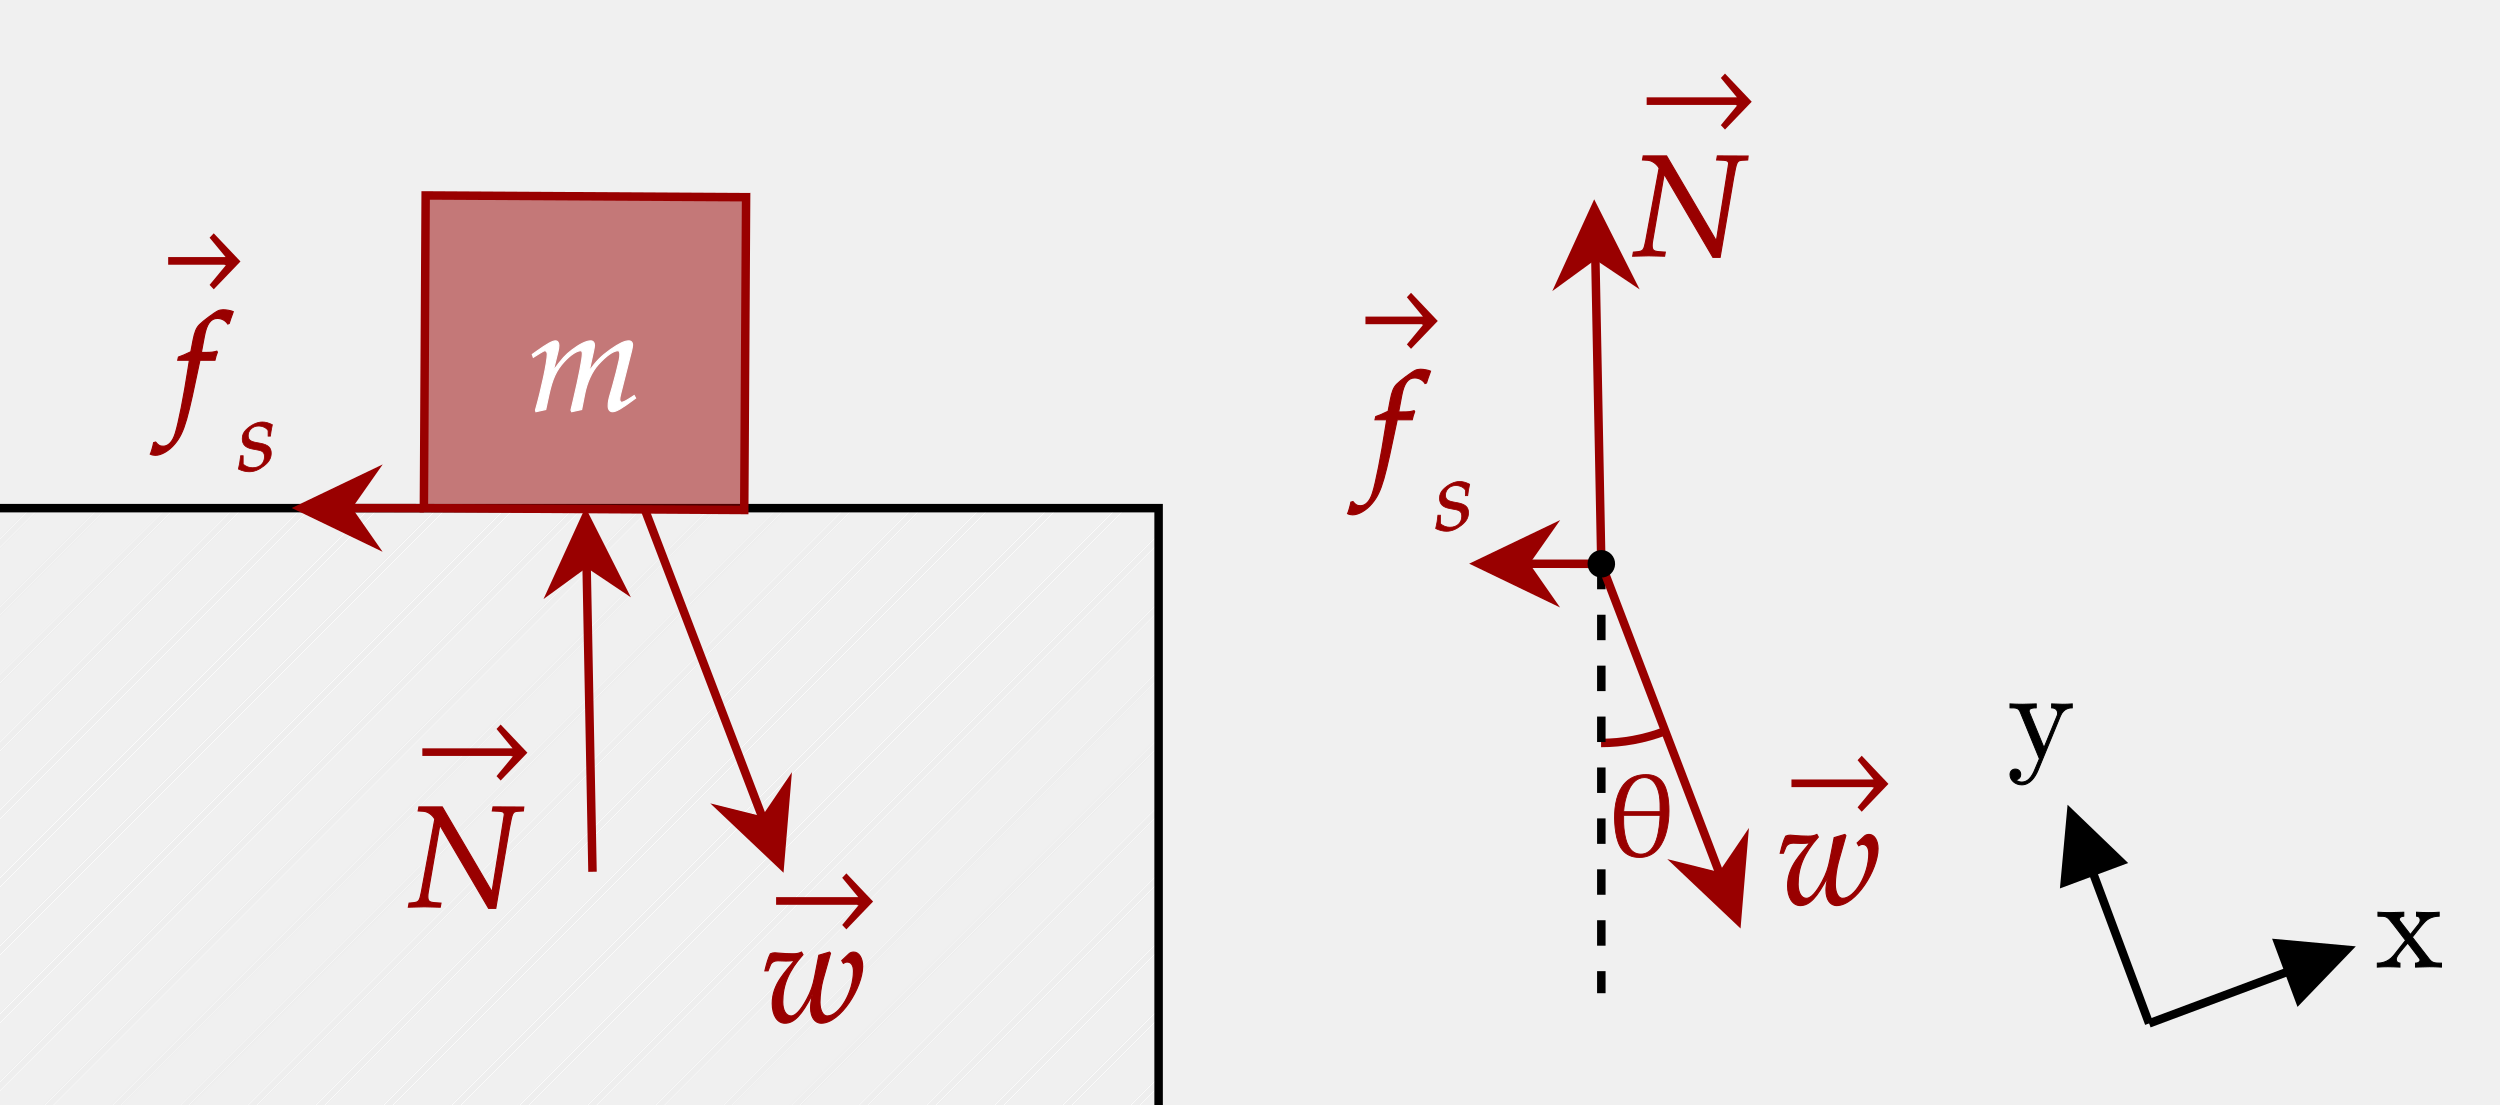
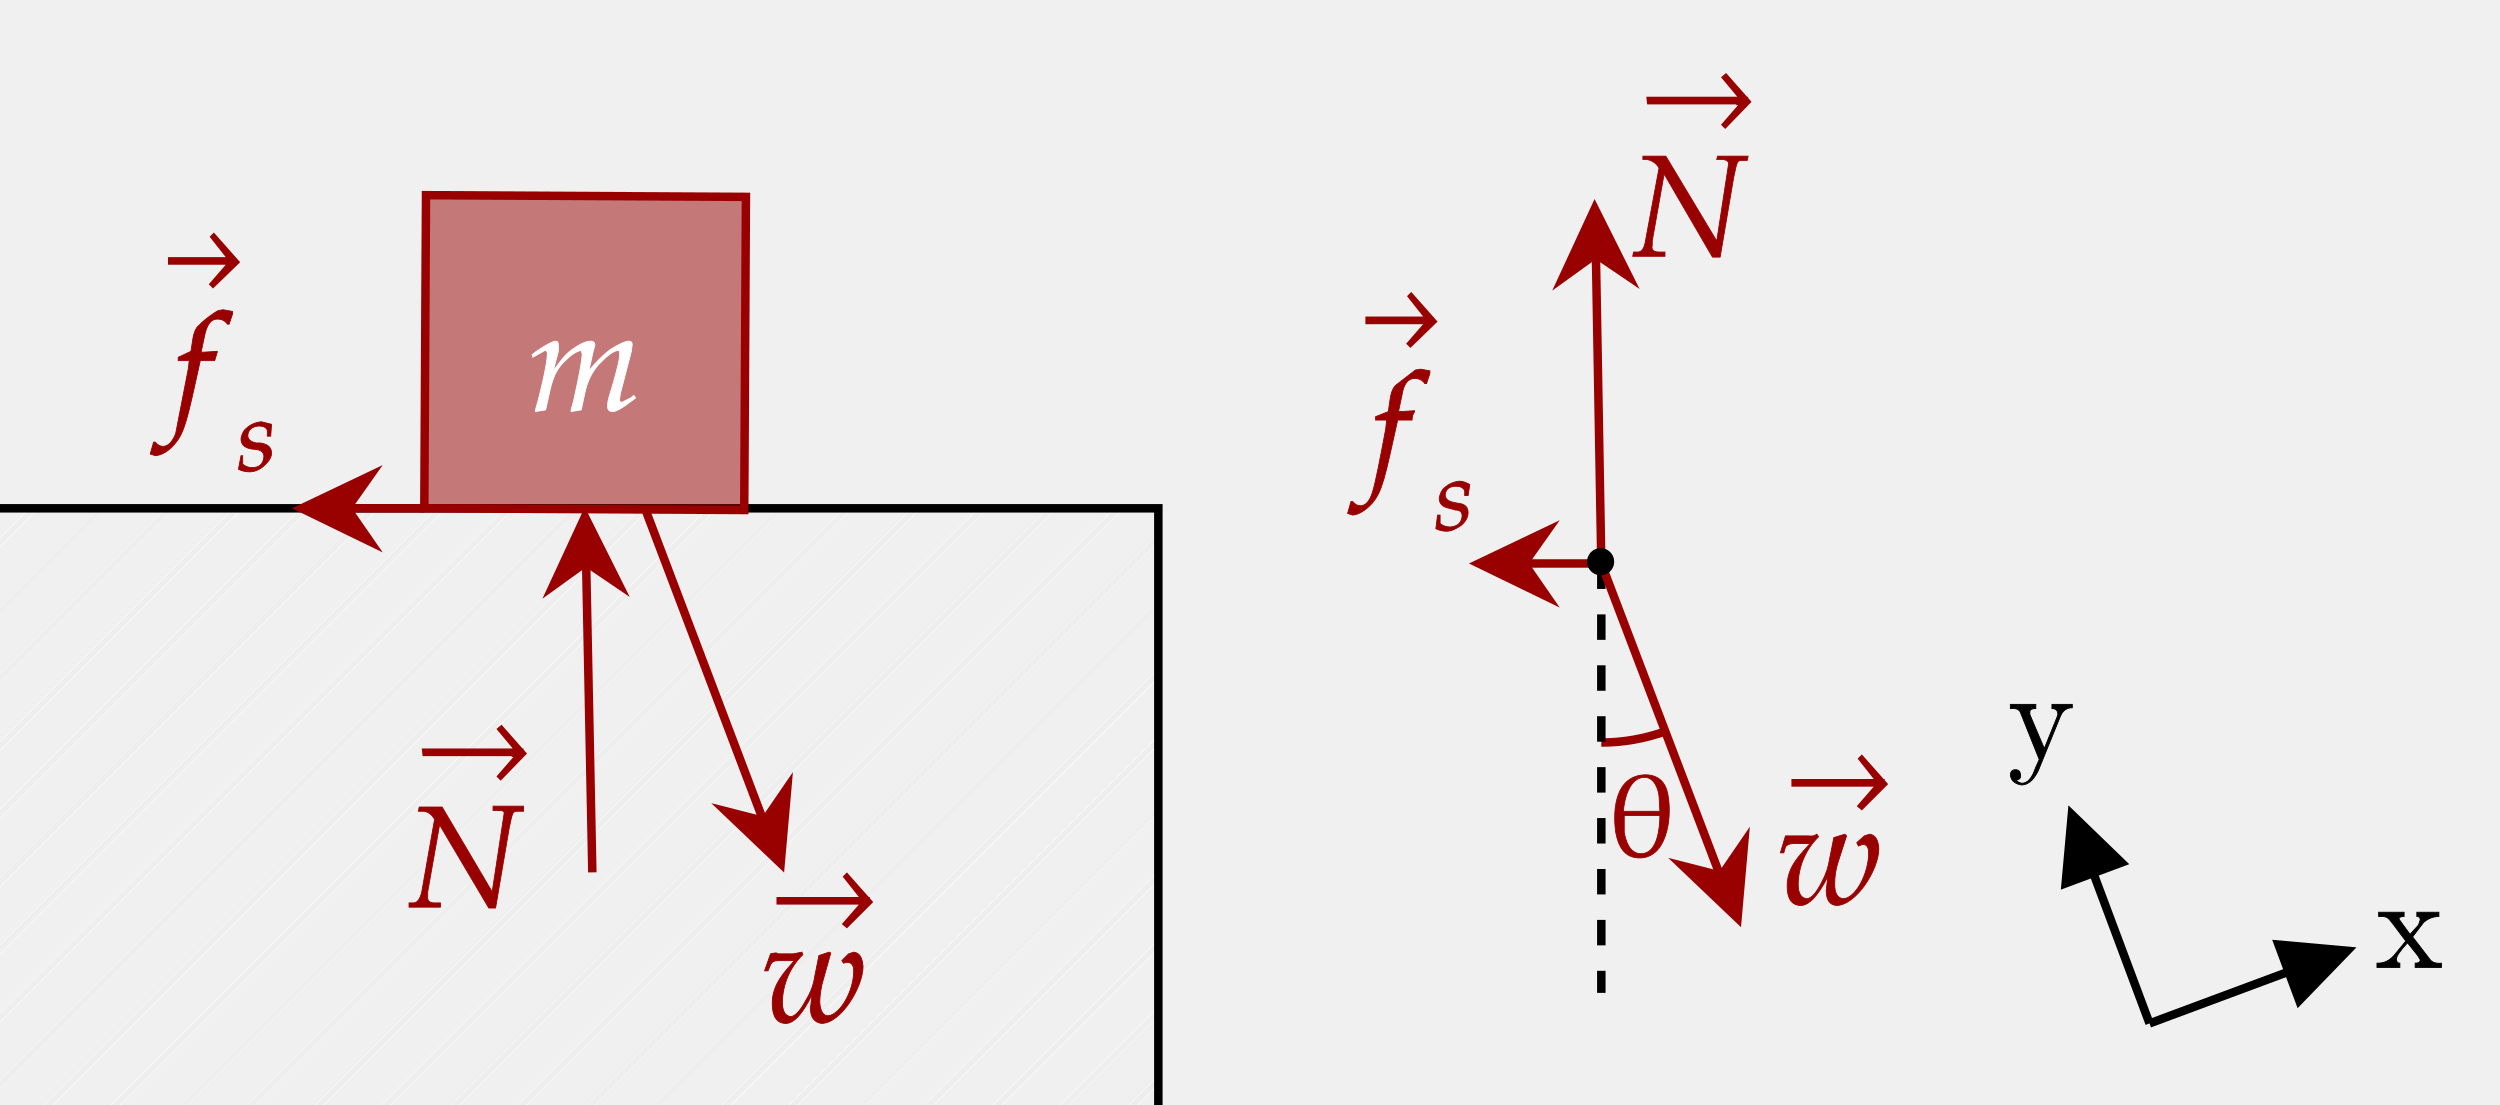
- <svg xmlns="http://www.w3.org/2000/svg" x="0" y="0" width="294.6" height="130.125" style="         width:294.6px;         height:130.125px;         background: #FFF;         fill: none; ">
+ <svg xmlns="http://www.w3.org/2000/svg" width="294.6" height="130.1" style="width:294.6px;height:130.125px;background:#fff;fill:none">
  <svg />
-   <svg class="role-diagram-draw-area" style="overflow: visible;">
-     <g class="shapes-region" style="stroke: black; fill: none;">
+   <svg class="role-diagram-draw-area" style="overflow:visible">
+     <g class="shapes-region" style="stroke:#000;fill:none">
      <g class="composite-shape">
        <defs>
-           <pattern id="_pgfml6gwos90dg-full-view" x="0" y="0" width="11.314" height="11.314" patternTransform="rotate(45,0,0)" patternUnits="userSpaceOnUse">
-             <path d="M0,0 L0,11.314" style="stroke: rgb(238, 238, 238); stroke-opacity: 1; stroke-width: 1; fill: none;" />
-             <path d="M5.657,0 L5.657,11.314" style="stroke: rgb(238, 238, 238); stroke-opacity: 1; stroke-width: 1; fill: none;" />
-             <path d="M11.314,0 L11.314,11.314" style="stroke: rgb(238, 238, 238); stroke-opacity: 1; stroke-width: 1; fill: none;" />
+           <pattern id="_pgfml6gwos90dg-full-view" width="11.3" height="11.3" x="0" y="0" patternTransform="rotate(45 0 0)" patternUnits="userSpaceOnUse">
+             <path d="M0 0v11.3M5.7 0v11.3M11.3 0v11.3" style="stroke:#eee;stroke-opacity:1;stroke-width:1;fill:none" />
          </pattern>
        </defs>
-         <path class="real" d=" M-17.47,59.88 L136.53,59.88 L136.53,150.57 L-17.47,150.57 Z" style="stroke-width: 1; stroke: rgb(0, 0, 0); fill: url(&quot;#_pgfml6gwos90dg-full-view&quot;); fill-opacity: 1;" />
+         <path d="M-17.5 59.9h154v90.7h-154Z" class="real" style="stroke-width:1;stroke:#000;fill:url(#_pgfml6gwos90dg-full-view);fill-opacity:1" />
      </g>
      <g class="composite-shape">
-         <path class="real" d=" M50.16,23.03 L87.92,23.24 L87.7,60.1 L49.95,59.88 Z" style="stroke-width: 1; stroke: rgb(153, 0, 0); stroke-opacity: 1; fill: rgb(153, 0, 0); fill-opacity: 0.5;" />
+         <path d="m50.2 23 37.7.2-.2 36.9-37.7-.2Z" class="real" style="stroke-width:1;stroke:#900;stroke-opacity:1;fill:#900;fill-opacity:.5" />
      </g>
      <g class="composite-shape">
-         <path class="real" d=" M196.23,86.15 C193.75,87.1 191.19,87.55 188.67,87.55 L188.7,66.44 Z" style="stroke-width: 1; stroke: none; stroke-opacity: 1; fill: none; fill-opacity: 1;" />
-         <path class="real" d=" M196.23,86.15 C193.75,87.1 191.19,87.55 188.67,87.55" style="stroke-width: 1; stroke: rgb(153, 0, 0); stroke-opacity: 1; fill: none; fill-opacity: 1;" />
+         <path stroke="none" d="M196.2 86.2q-3.7 1.3-7.5 1.3v-21Z" class="real" style="stroke-width:1;stroke:none;stroke-opacity:1;fill:none;fill-opacity:1" />
+         <path d="M196.2 86.2q-3.7 1.3-7.5 1.3" class="real" style="stroke-width:1;stroke:#900;stroke-opacity:1;fill:none;fill-opacity:1" />
      </g>
      <g class="arrow-line">
-         <path class="connection real" stroke-dasharray="3" d="  M188.7,66.44 L188.7,117.04" style="stroke: rgb(0, 0, 0); stroke-width: 1; fill: none; fill-opacity: 1;" />
+         <path stroke-dasharray="3" d="M188.7 66.4V117" class="connection real" style="stroke:#000;stroke-width:1;fill:none;fill-opacity:1" />
      </g>
      <g class="arrow-line">
-         <path class="connection real" stroke-dasharray="" d="  M75.92,59.87 L91.26,100.04" style="stroke: rgb(153, 0, 0); stroke-opacity: 1; stroke-width: 1; fill: none; fill-opacity: 1;" />
-         <g stroke="none" fill="rgb(153,0,0)" fill-opacity="1" transform="matrix(-0.356738,-0.9342045,0.9342045,-0.356738,92.33316,102.8464)" style="stroke: none; fill: rgb(153, 0, 0); stroke-width: 1;">
-           <path d=" M10.72,-5.15 L0,0 L10.72,5.15 L7.12,0 Z" />
-         </g>
+         <path d="M76 59.9 91.2 100" class="connection real" style="stroke:#900;stroke-opacity:1;stroke-width:1;fill:none;fill-opacity:1" />
+         <path fill="#900" stroke="none" d="M10.7-5.1 0 0l10.7 5.2L7.1 0Z" style="stroke:none;fill:#900;stroke-width:1" transform="rotate(249.1 81.6 19.6)" />
      </g>
      <g class="arrow-line">
-         <path class="connection real" stroke-dasharray="" d="  M69.05,62.77 L69.82,102.73" style="stroke: rgb(153, 0, 0); stroke-opacity: 1; stroke-width: 1; fill: none; fill-opacity: 1;" />
-         <g stroke="none" fill="rgb(153,0,0)" fill-opacity="1" transform="matrix(0.01954644,0.999809,-0.999809,0.01954644,68.98721,59.77439)" style="stroke: none; fill: rgb(153, 0, 0); stroke-width: 1;">
-           <path d=" M10.72,-5.15 L0,0 L10.72,5.15 L7.12,0 Z" />
-         </g>
+         <path d="m69 62.8.8 40" class="connection real" style="stroke:#900;stroke-opacity:1;stroke-width:1;fill:none;fill-opacity:1" />
+         <path fill="#900" stroke="none" d="M10.7-5.1 0 0l10.7 5.2L7.1 0Z" style="stroke:none;fill:#900;stroke-width:1" transform="rotate(88.9 4 65)" />
      </g>
      <g class="arrow-line">
-         <path class="connection real" stroke-dasharray="" d="  M37.37,59.87 L49.95,59.88" style="stroke: rgb(153, 0, 0); stroke-opacity: 1; stroke-width: 1; fill: none; fill-opacity: 1;" />
-         <g stroke="none" fill="rgb(153,0,0)" fill-opacity="1" transform="matrix(0.9999993,0.00122173,-0.00122173,0.9999993,34.37332,59.86222)" style="stroke: none; fill: rgb(153, 0, 0); stroke-width: 1;">
-           <path d=" M10.72,-5.15 L0,0 L10.72,5.15 L7.12,0 Z" />
-         </g>
+         <path d="M37.4 59.9H50" class="connection real" style="stroke:#900;stroke-opacity:1;stroke-width:1;fill:none;fill-opacity:1" />
+         <path fill="#900" stroke="none" d="M10.7-5.1 0 0l10.7 5.2L7.1 0Z" style="stroke:none;fill:#900;stroke-width:1" transform="translate(34.4 59.9)" />
      </g>
      <g class="arrow-line">
-         <path class="connection real" stroke-dasharray="" d="  M188.7,66.44 L204.04,106.61" style="stroke: rgb(153, 0, 0); stroke-opacity: 1; stroke-width: 1; fill: none; fill-opacity: 1;" />
-         <g stroke="none" fill="rgb(153,0,0)" fill-opacity="1" transform="matrix(-0.356738,-0.9342045,0.9342045,-0.356738,205.1073,109.4151)" style="stroke: none; fill: rgb(153, 0, 0); stroke-width: 1;">
-           <path d=" M10.72,-5.15 L0,0 L10.72,5.15 L7.12,0 Z" />
-         </g>
+         <path d="m188.7 66.4 15.3 40.2" class="connection real" style="stroke:#900;stroke-opacity:1;stroke-width:1;fill:none;fill-opacity:1" />
+         <path fill="#900" stroke="none" d="M10.7-5.1 0 0l10.7 5.2L7.1 0Z" style="stroke:none;fill:#900;stroke-width:1" transform="rotate(249.1 140.2 -16)" />
      </g>
      <g class="arrow-line">
-         <path class="connection real" stroke-dasharray="" d="  M187.92,26.49 L188.7,66.44" style="stroke: rgb(153, 0, 0); stroke-opacity: 1; stroke-width: 1; fill: none; fill-opacity: 1;" />
-         <g stroke="none" fill="rgb(153,0,0)" fill-opacity="1" transform="matrix(0.01954644,0.999809,-0.999809,0.01954644,187.86,23.487)" style="stroke: none; fill: rgb(153, 0, 0); stroke-width: 1;">
-           <path d=" M10.72,-5.15 L0,0 L10.72,5.15 L7.12,0 Z" />
-         </g>
+         <path d="m188 26.5.7 40" class="connection real" style="stroke:#900;stroke-opacity:1;stroke-width:1;fill:none;fill-opacity:1" />
+         <path fill="#900" stroke="none" d="M10.7-5.1 0 0l10.7 5.2L7.1 0Z" style="stroke:none;fill:#900;stroke-width:1" transform="rotate(88.9 82 107.5)" />
      </g>
      <g class="arrow-line">
-         <path class="connection real" stroke-dasharray="" d="  M176.12,66.43 L188.7,66.44" style="stroke: rgb(153, 0, 0); stroke-opacity: 1; stroke-width: 1; fill: none; fill-opacity: 1;" />
-         <g stroke="none" fill="rgb(153,0,0)" fill-opacity="1" transform="matrix(0.9999993,0.00122173,-0.00122173,0.9999993,173.1248,66.42292)" style="stroke: none; fill: rgb(153, 0, 0); stroke-width: 1;">
-           <path d=" M10.72,-5.15 L0,0 L10.72,5.15 L7.12,0 Z" />
-         </g>
+         <path d="M176.1 66.4h12.6" class="connection real" style="stroke:#900;stroke-opacity:1;stroke-width:1;fill:none;fill-opacity:1" />
+         <path fill="#900" stroke="none" d="M10.7-5.1 0 0l10.7 5.2L7.1 0Z" style="stroke:none;fill:#900;stroke-width:1" transform="translate(173.1 66.4)" />
      </g>
      <g class="composite-shape">
-         <path class="real" d=" M187.65,66.84 C187.43,66.26 187.72,65.61 188.3,65.39 C188.88,65.17 189.53,65.46 189.75,66.04 C189.97,66.62 189.68,67.27 189.1,67.49 C188.52,67.71 187.87,67.42 187.65,66.84 Z" style="stroke-width: 1; stroke: rgb(0, 0, 0); fill: rgb(0, 0, 0); fill-opacity: 1;" />
+         <path d="M187.7 66.8a1.1 1.1 0 1 1 2-.8 1.1 1.1 0 0 1-2 .8Z" class="real" style="stroke-width:1;stroke:#000;fill:#000;fill-opacity:1" />
      </g>
      <g class="arrow-line">
-         <path class="connection real" stroke-dasharray="" d="  M253.25,120.6 L274.8,112.56" style="stroke: rgb(0, 0, 0); stroke-width: 1; fill: none; fill-opacity: 1;" />
-         <g stroke="none" fill="#000" transform="matrix(-0.9370384,0.3492263,-0.3492263,-0.9370384,277.609,111.5167)" style="stroke: none; fill: rgb(0, 0, 0); stroke-width: 1;">
-           <path d=" M8.93,-4.29 L0,0 L8.93,4.29 Z" />
-         </g>
+         <path d="m253.3 120.6 21.5-8" class="connection real" style="stroke:#000;stroke-width:1;fill:none;fill-opacity:1" />
+         <path fill="#000" stroke="none" d="M9-4.3 0 0l9 4.3Z" style="stroke:none;fill:#000;stroke-width:1" transform="rotate(159.6 128.8 80.8)" />
      </g>
      <g class="arrow-line">
-         <path class="connection real" stroke-dasharray="" d="  M253.25,120.6 L244.69,97.64" style="stroke: rgb(0, 0, 0); stroke-width: 1; fill: none; fill-opacity: 1;" />
-         <g stroke="none" fill="#000" transform="matrix(0.3492263,0.9370384,-0.9370384,0.3492263,243.6423,94.82805)" style="stroke: none; fill: rgb(0, 0, 0); stroke-width: 1;">
-           <path d=" M8.93,-4.29 L0,0 L8.93,4.29 Z" />
-         </g>
-       </g>
-       <g />
-     </g>
-     <g />
-     <g />
-     <g />
-   </svg>
-   <svg width="293" height="128.525" style="width:293px;height:128.525px;font-family:Asana-Math, Asana;background:#FFF;">
-     <g transform="matrix(1,-2.4492935982947064e-16,2.4492935982947064e-16,1,-1.4210854715202004e-14,1.4210854715202004e-14)">
-       <g>
-         <g>
-           <g transform="matrix(1,0,0,1,62.31875,48.3625)">
-             <path transform="matrix(0.017,0,0,-0.017,0,0)" d="M730 103L704 86C675 67 653 56 643 56C636 56 630 65 630 76C630 86 632 95 637 116L712 413C716 430 719 446 719 454C719 471 709 482 693 482C664 482 626 464 565 421C502 376 467 341 418 272L448 409C452 429 455 444 455 451C455 470 445 482 429 482C399 482 353 460 298 418C254 384 234 363 169 275L202 408C206 424 208 439 208 451C208 470 199 482 185 482C164 482 126 461 52 408L24 388L31 368C68 391 103 414 110 414C121 414 128 404 128 389C128 338 87 145 46 2L49 -9L117 6L139 108C163 219 190 278 245 338C287 384 332 414 360 414C367 414 371 406 371 393C371 358 349 244 308 69L292 2L297 -9L366 6L387 113C403 194 437 269 481 318C536 379 586 414 618 414C626 414 631 405 631 389C631 365 628 351 606 264C566 105 550 84 550 31C550 6 561 -9 580 -9C606 -9 642 12 740 85Z" stroke="rgb(255,255,255)" stroke-opacity="1" stroke-width="8" fill="rgb(255,255,255)" fill-opacity="1" />
-           </g>
-         </g>
-       </g>
-     </g>
-     <g>
-       <g>
-         <g>
-           <g>
-             <g>
-               <g>
-                 <g transform="matrix(1,0,0,1,89.775,120.3875)">
-                   <path transform="matrix(0.017,0,0,-0.017,0,0)" d="M167 420C188 420 201 421 226 424C171 350 72 266 72 126C72 44 107 -11 160 -11C224 -11 276 44 350 187C341 143 338 118 338 95C338 32 367 -11 412 -11C546 -11 699 238 699 384C699 441 673 482 637 482C624 482 612 478 604 470L554 423L565 404C574 410 583 413 592 413C619 413 635 390 635 350C635 205 538 39 453 39C424 39 403 79 403 134C403 181 412 247 424 290L476 474L469 482L395 460L366 311C354 249 340 209 311 155C271 80 233 39 203 39C168 39 145 78 145 136C145 255 186 352 285 464L275 482C255 473 242 470 214 470C186 470 144 472 115 475L103 476C97 477 92 477 91 477C79 477 70 475 59 470C45 443 34 407 21 352L43 352L60 394C67 411 87 422 111 422C145 422 128 420 167 420Z" stroke="rgb(153,0,0)" stroke-opacity="1" stroke-width="8" fill="rgb(153,0,0)" fill-opacity="1" />
-                 </g>
-               </g>
-             </g>
-           </g>
-           <svg x="89.775" overflow="visible" y="101.388" height="10" width="13.113">
-             <path d=" M 13.11 4.85 l -3.15 -3.32 l -0.49 0.52 l 1.93 2.33 h -0.15 v 0.90 h 0.15 l -1.93 2.33 l 0.49 0.52 z  M 1.68 5.23 h 10.97 v -0.90 h -10.97 z" style="fill:rgb(153,0,0);fill-opacity:1;stroke-width:1px;stroke:none;stroke-opacity:1;" />
-           </svg>
-         </g>
-       </g>
-     </g>
-     <g>
-       <g>
-         <g>
-           <g transform="matrix(1,0,0,1,189.125,100.825)">
-             <path transform="matrix(0.0136,0,0,-0.0136,0,0)" d="M547 504C529 618 483 702 356 702C96 702 60 412 94 199C113 80 164 -16 300 -16C536 -16 576 316 547 504ZM478 381L162 381C169 485 213 676 342 676C428 676 461 585 472 517C479 472 478 426 478 381ZM478 349C473 237 454 13 311 13C209 13 181 125 169 203C161 252 162 301 162 349Z" stroke="rgb(153,0,0)" stroke-opacity="1" stroke-width="8" fill="rgb(153,0,0)" fill-opacity="1" />
-           </g>
-         </g>
-       </g>
-     </g>
-     <g>
-       <g>
-         <g>
-           <g>
-             <g>
-               <g>
-                 <g transform="matrix(1,0,0,1,48.0875,106.85)">
-                   <path transform="matrix(0.017,0,0,-0.017,0,0)" d="M582 103L237 692L75 692L70 664L105 662C150 660 184 615 185 606L92 102C80 40 74 32 38 28L7 25L2 -3L113 0C125 0 126 0 223 -3L228 25L186 28C146 31 137 39 137 72C137 80 138 91 140 102L220 566L558 -11L608 -11L702 542C723 655 725 659 762 662L799 664L802 691L589 692L584 664L631 662C657 661 667 654 667 638C667 631 584 116 582 103Z" stroke="rgb(153,0,0)" stroke-opacity="1" stroke-width="8" fill="rgb(153,0,0)" fill-opacity="1" />
-                 </g>
-               </g>
-             </g>
-           </g>
-           <svg x="48.088" overflow="visible" y="83.85" height="10" width="14.062">
-             <path d=" M 14.06 4.85 l -3.15 -3.32 l -0.49 0.52 l 1.93 2.33 h -0.15 v 0.90 h 0.15 l -1.93 2.33 l 0.49 0.52 z  M 1.68 5.23 h 11.92 v -0.90 h -11.92 z" style="fill:rgb(153,0,0);fill-opacity:1;stroke-width:1px;stroke:none;stroke-opacity:1;" />
-           </svg>
-         </g>
-       </g>
-     </g>
-     <g>
-       <g>
-         <g>
-           <g>
-             <g>
-               <g>
-                 <g transform="matrix(1,0,0,1,18.13749,48.9625)">
-                   <path transform="matrix(0.017,0,0,-0.017,0,0)" d="M345 437L329 437L350 549C366 635 394 673 440 673C470 673 497 658 512 634L522 638C527 654 537 685 545 705L550 720C534 727 503 733 480 733C469 733 453 730 445 726C421 715 339 654 316 630C294 608 282 578 271 521L256 442C215 422 195 414 170 405L165 383L246 383L237 327C207 132 170 -54 148 -123C130 -182 100 -213 64 -213C41 -213 30 -206 12 -184L-2 -188C-6 -211 -20 -259 -25 -268C-16 -273 -1 -276 10 -276C51 -276 105 -245 144 -198C215 -114 235 -18 319 383L423 383C427 402 434 425 440 439L436 446C407 439 408 437 345 437Z" stroke="rgb(153,0,0)" stroke-opacity="1" stroke-width="8" fill="rgb(153,0,0)" fill-opacity="1" />
-                 </g>
-               </g>
-             </g>
-           </g>
-           <svg x="18.137" overflow="visible" y="25.963" height="10" width="10.2">
-             <path d=" M 10.20 4.85 l -3.15 -3.32 l -0.49 0.52 l 1.93 2.33 h -0.15 v 0.90 h 0.15 l -1.93 2.33 l 0.49 0.52 z  M 1.68 5.23 h 8.06 v -0.90 h -8.06 z" style="fill:rgb(153,0,0);fill-opacity:1;stroke-width:1px;stroke:none;stroke-opacity:1;" />
-           </svg>
-         </g>
-         <g>
-           <g>
-             <g>
-               <g>
-                 <g transform="matrix(1,0,0,1,27.98749,55.46251)">
-                   <path transform="matrix(0.0119,0,0,-0.0119,0,0)" d="M31 148C26 97 20 62 9 16C47 -2 81 -11 116 -11C165 -11 211 7 262 47C313 87 334 124 334 174C334 228 302 257 228 271L185 279C125 290 106 307 106 348C106 401 151 442 208 442C249 442 287 424 303 397L303 342L326 342C330 377 334 404 345 455C306 474 278 482 245 482C193 482 132 452 84 404C58 377 47 352 47 316C47 260 78 228 144 215L207 203C251 195 267 177 267 138C267 73 221 29 150 29C115 29 84 40 56 64L56 148Z" stroke="rgb(153,0,0)" stroke-opacity="1" stroke-width="8" fill="rgb(153,0,0)" fill-opacity="1" />
-                 </g>
-               </g>
-             </g>
-           </g>
-         </g>
-       </g>
-     </g>
-     <g>
-       <g>
-         <g>
-           <g>
-             <g>
-               <g>
-                 <g transform="matrix(1,0,0,1,209.425,106.525)">
-                   <path transform="matrix(0.017,0,0,-0.017,0,0)" d="M167 420C188 420 201 421 226 424C171 350 72 266 72 126C72 44 107 -11 160 -11C224 -11 276 44 350 187C341 143 338 118 338 95C338 32 367 -11 412 -11C546 -11 699 238 699 384C699 441 673 482 637 482C624 482 612 478 604 470L554 423L565 404C574 410 583 413 592 413C619 413 635 390 635 350C635 205 538 39 453 39C424 39 403 79 403 134C403 181 412 247 424 290L476 474L469 482L395 460L366 311C354 249 340 209 311 155C271 80 233 39 203 39C168 39 145 78 145 136C145 255 186 352 285 464L275 482C255 473 242 470 214 470C186 470 144 472 115 475L103 476C97 477 92 477 91 477C79 477 70 475 59 470C45 443 34 407 21 352L43 352L60 394C67 411 87 422 111 422C145 422 128 420 167 420Z" stroke="rgb(153,0,0)" stroke-opacity="1" stroke-width="8" fill="rgb(153,0,0)" fill-opacity="1" />
-                 </g>
-               </g>
-             </g>
-           </g>
-           <svg x="209.425" overflow="visible" y="87.525" height="10" width="13.113">
-             <path d=" M 13.11 4.85 l -3.15 -3.32 l -0.49 0.52 l 1.93 2.33 h -0.15 v 0.90 h 0.15 l -1.93 2.33 l 0.49 0.52 z  M 1.68 5.23 h 10.97 v -0.90 h -10.97 z" style="fill:rgb(153,0,0);fill-opacity:1;stroke-width:1px;stroke:none;stroke-opacity:1;" />
-           </svg>
-         </g>
-       </g>
-     </g>
-     <g>
-       <g>
-         <g>
-           <g>
-             <g>
-               <g>
-                 <g transform="matrix(1,0,0,1,192.3625,30.1375)">
-                   <path transform="matrix(0.017,0,0,-0.017,0,0)" d="M582 103L237 692L75 692L70 664L105 662C150 660 184 615 185 606L92 102C80 40 74 32 38 28L7 25L2 -3L113 0C125 0 126 0 223 -3L228 25L186 28C146 31 137 39 137 72C137 80 138 91 140 102L220 566L558 -11L608 -11L702 542C723 655 725 659 762 662L799 664L802 691L589 692L584 664L631 662C657 661 667 654 667 638C667 631 584 116 582 103Z" stroke="rgb(153,0,0)" stroke-opacity="1" stroke-width="8" fill="rgb(153,0,0)" fill-opacity="1" />
-                 </g>
-               </g>
-             </g>
-           </g>
-           <svg x="192.363" overflow="visible" y="7.138" height="10" width="14.062">
-             <path d=" M 14.06 4.85 l -3.15 -3.32 l -0.49 0.52 l 1.93 2.33 h -0.15 v 0.90 h 0.15 l -1.93 2.33 l 0.49 0.52 z  M 1.68 5.23 h 11.92 v -0.90 h -11.92 z" style="fill:rgb(153,0,0);fill-opacity:1;stroke-width:1px;stroke:none;stroke-opacity:1;" />
-           </svg>
-         </g>
-       </g>
-     </g>
-     <g>
-       <g>
-         <g>
-           <g>
-             <g>
-               <g>
-                 <g transform="matrix(1,0,0,1,159.225,55.975)">
-                   <path transform="matrix(0.017,0,0,-0.017,0,0)" d="M345 437L329 437L350 549C366 635 394 673 440 673C470 673 497 658 512 634L522 638C527 654 537 685 545 705L550 720C534 727 503 733 480 733C469 733 453 730 445 726C421 715 339 654 316 630C294 608 282 578 271 521L256 442C215 422 195 414 170 405L165 383L246 383L237 327C207 132 170 -54 148 -123C130 -182 100 -213 64 -213C41 -213 30 -206 12 -184L-2 -188C-6 -211 -20 -259 -25 -268C-16 -273 -1 -276 10 -276C51 -276 105 -245 144 -198C215 -114 235 -18 319 383L423 383C427 402 434 425 440 439L436 446C407 439 408 437 345 437Z" stroke="rgb(153,0,0)" stroke-opacity="1" stroke-width="8" fill="rgb(153,0,0)" fill-opacity="1" />
-                 </g>
-               </g>
-             </g>
-           </g>
-           <svg x="159.225" overflow="visible" y="32.975" height="10" width="10.2">
-             <path d=" M 10.20 4.85 l -3.15 -3.32 l -0.49 0.52 l 1.93 2.33 h -0.15 v 0.90 h 0.15 l -1.93 2.33 l 0.49 0.52 z  M 1.68 5.23 h 8.06 v -0.90 h -8.06 z" style="fill:rgb(153,0,0);fill-opacity:1;stroke-width:1px;stroke:none;stroke-opacity:1;" />
-           </svg>
-         </g>
-         <g>
-           <g>
-             <g>
-               <g>
-                 <g transform="matrix(1,0,0,1,169.075,62.47501)">
-                   <path transform="matrix(0.0119,0,0,-0.0119,0,0)" d="M31 148C26 97 20 62 9 16C47 -2 81 -11 116 -11C165 -11 211 7 262 47C313 87 334 124 334 174C334 228 302 257 228 271L185 279C125 290 106 307 106 348C106 401 151 442 208 442C249 442 287 424 303 397L303 342L326 342C330 377 334 404 345 455C306 474 278 482 245 482C193 482 132 452 84 404C58 377 47 352 47 316C47 260 78 228 144 215L207 203C251 195 267 177 267 138C267 73 221 29 150 29C115 29 84 40 56 64L56 148Z" stroke="rgb(153,0,0)" stroke-opacity="1" stroke-width="8" fill="rgb(153,0,0)" fill-opacity="1" />
-                 </g>
-               </g>
-             </g>
-           </g>
-         </g>
-       </g>
-     </g>
-     <g>
-       <g>
-         <g>
-           <g transform="matrix(1,0,0,1,236.575,89.4125)">
-             <path transform="matrix(0.015,0,0,-0.015,0,0)" d="M19 -124C19 -169 61 -205 111 -205C174 -205 215 -148 239 -91L415 336C441 399 492 400 508 400L508 431C485 429 456 428 433 428C415 428 368 430 346 431L346 400C377 399 393 382 393 357C393 347 392 345 387 333L286 87L175 356C171 366 169 370 169 374C169 400 206 400 225 400L225 431C199 430 133 428 116 428C89 428 49 429 19 431L19 400C67 400 86 400 100 365L250 0C245 -13 231 -46 225 -59C203 -114 175 -183 111 -183C106 -183 83 -183 64 -165C95 -161 103 -139 103 -123C103 -97 84 -81 61 -81C41 -81 19 -94 19 -124Z" stroke="rgb(0,0,0)" stroke-opacity="1" stroke-width="8" fill="rgb(0,0,0)" fill-opacity="1" />
-           </g>
-         </g>
-       </g>
-     </g>
-     <g>
-       <g>
-         <g>
-           <g transform="matrix(1,0,0,1,279.9625,113.9625)">
-             <path transform="matrix(0.015,0,0,-0.015,0,0)" d="M12 0C38 2 69 3 95 3C124 3 166 1 190 0L190 31C168 34 161 47 161 62C161 84 190 117 251 189L327 89C335 78 348 62 348 56C348 47 339 32 312 31L312 0C342 1 398 3 420 3C447 3 486 2 516 0L516 31C462 31 444 33 421 62L287 235C317 273 355 322 379 348C410 384 451 399 498 400L498 431C472 429 442 428 416 428C386 428 333 430 320 431L320 400C341 398 349 385 349 369C349 353 339 340 334 334L272 256L194 357C185 367 185 369 185 375C185 390 200 399 220 400L220 431C194 430 128 428 112 428C91 428 44 429 17 431L17 400C87 400 88 399 135 339L234 210L140 91C92 33 33 31 12 31Z" stroke="rgb(0,0,0)" stroke-opacity="1" stroke-width="8" fill="rgb(0,0,0)" fill-opacity="1" />
-           </g>
-         </g>
+         <path d="m253.3 120.6-8.6-23" class="connection real" style="stroke:#000;stroke-width:1;fill:none;fill-opacity:1" />
+         <path fill="#000" stroke="none" d="M9-4.3 0 0l9 4.3Z" style="stroke:none;fill:#000;stroke-width:1" transform="rotate(69.6 53.6 222.8)" />
      </g>
    </g>
  </svg>
+   <svg width="293" height="128.5" style="width:293px;height:128.525px;font-family:Asana-Math,Asana;background:#fff">
+     <path fill="#fff" stroke="#fff" stroke-width=".1" d="m74.7 46.6-.4.3-1 .5q-.3 0-.3-.3l.1-.7 1.3-5 .1-.8q0-.4-.4-.4-.6 0-2.2 1-1.3 1-2.5 2.5l.5-2.3.2-.7q0-.5-.5-.5-.8 0-2.2 1c-.8.6-1.1 1-2.2 2.5l.6-2.3v-.7q0-.5-.3-.5-.5 0-2.3 1.2l-.5.4.1.3 1.4-.8q.3 0 .3.4c0 1-.7 4.2-1.4 6.6v.2l1.2-.2.4-1.8c.4-1.9.8-2.9 1.8-3.9q1.2-1.2 2-1.3l.1.4q0 1-1 5.5l-.3 1.1v.2l1.2-.2.4-1.9q.4-2 1.6-3.4 1.5-1.6 2.3-1.7.3 0 .2.4c0 .5 0 .7-.4 2.2-.7 2.7-1 3-1 4q0 .6.6.6c.4 0 1-.3 2.7-1.6Z" />
+     <path fill="#900" stroke="#900" stroke-width=".1" d="M92.6 113.2h1c-1 1.2-2.6 2.7-2.6 5q0 2.3 1.5 2.4t3.2-3.4l-.2 1.6q0 1.6 1.3 1.8c2.3 0 4.9-4.3 4.9-6.7q-.1-1.6-1.1-1.7l-.6.2-.8.8.2.3.4-.1q.8 0 .8 1c0 2.5-1.7 5.3-3.1 5.3q-.8-.1-.9-1.6c0-.8.2-2 .4-2.6l.9-3.2-.2-.1-1.2.4-.5 2.5q-.2 1.4-1 2.7-1 1.9-1.8 2-1-.1-1-1.7a8 8 0 0 1 2.4-5.6l-.1-.3-1 .2h-1.8l-.2-.1h-.2l-.5.1-.7 2h.4l.3-.7q.2-.5.9-.5z" />
+     <svg width="13.1" height="10" x="89.8" y="101.4" overflow="visible">
+       <path d="M13.1 4.9 10 1.4l-.5.5 1.9 2.4h-.2v.9h.2l-2 2.3.6.5zm-11.4.3h11v-.9h-11z" style="fill:#900;fill-opacity:1;stroke-width:1px;stroke:none;stroke-opacity:1" />
+     </svg>
+     <path fill="#900" stroke="#900" stroke-width=".1" d="M196.6 94q-.3-2.6-2.6-2.7c-3.6 0-4 4-3.6 6.8.3 1.6 1 3 2.8 3 3.2 0 3.8-4.6 3.4-7.1Zm-1 1.6h-4.3c.1-1.4.7-4 2.5-4 1.1 0 1.6 1.3 1.7 2.2zm0 .5c0 1.5-.3 4.5-2.2 4.5-1.4 0-1.8-1.5-2-2.5v-2Zm-137.6 9-5.9-10h-2.7l-.1.5h.6c.7 0 1.3.8 1.3 1l-1.5 8.5q-.3 1.3-1 1.3h-.5v.5h3.7v-.5h-.7q-.9 0-.8-.8v-.5l1.4-7.9 5.8 9.8h.8l1.6-9.4c.4-1.9.4-2 1-2h.7V95h-3.6v.5h.7q.7 0 .6.4z" />
+     <svg width="14.1" height="10" x="48.1" y="83.9" overflow="visible">
+       <path d="m14 4.9-3-3.4-.6.5 2 2.4h-.2v.9h.2l-2 2.3.5.5zm-12.3.3h11.9v-.9h-12z" style="fill:#900;fill-opacity:1;stroke-width:1px;stroke:none;stroke-opacity:1" />
+     </svg>
+     <path fill="#900" stroke="#900" stroke-width=".1" d="M24 41.5h-.3l.4-1.9q.4-2 1.5-2 .8 0 1.2.6h.2l.4-1.2v-.3l-1.1-.2-.6.1c-.4.2-1.8 1.2-2.2 1.7q-.6.4-.8 1.8l-.2 1.3-1.5.7v.4h1.3l-.1.9-1.5 7.7q-.6 1.5-1.5 1.5-.5 0-.9-.5h-.2l-.4 1.4.6.2q1.2-.1 2.3-1.4c1.2-1.4 1.5-3 3-9.8h1.7l.3-1v-.1z" />
+     <svg width="10.2" height="10" x="18.1" y="26" overflow="visible">
+       <path d="M10.2 4.9 7.1 1.4l-.5.5 1.9 2.4h-.2v.9h.2l-2 2.3.5.5zm-8.5.3h8v-.9h-8z" style="fill:#900;fill-opacity:1;stroke-width:1px;stroke:none;stroke-opacity:1" />
+     </svg>
+     <path fill="#900" stroke="#900" stroke-width=".1" d="m28.4 53.7-.3 1.6q.6.3 1.3.3.9 0 1.7-.7.9-.8.9-1.5 0-1-1.3-1.2h-.5q-1-.2-1-.9.1-1 1.3-1.1.8 0 1 .5v.7h.4L32 50l-1.2-.3a3 3 0 0 0-2 1q-.3.4-.4 1 0 1 1.2 1.2l.8.1q.7.2.7.8-.1 1.3-1.4 1.3-.6 0-1.1-.4v-1Zm183.9 45.7h1c-1 1.2-2.7 2.6-2.7 5q0 2.2 1.5 2.3t3.3-3.4l-.2 1.6q0 1.7 1.2 1.8c2.3 0 5-4.2 5-6.7q-.1-1.6-1.1-1.7l-.6.2-.9.8.2.4.5-.2q.7 0 .7 1c0 2.5-1.6 5.4-3 5.4q-1-.1-1-1.7 0-1.4.4-2.6l1-3.1-.2-.2-1.3.4-.5 2.5q-.2 1.4-.9 2.7-1 2-1.8 2-1-.1-1-1.7a8 8 0 0 1 2.4-5.6l-.2-.3q-.4.3-1 .2h-2.7l-.6 2h.4l.2-.7q.3-.4 1-.4z" />
+     <svg width="13.1" height="10" x="209.4" y="87.5" overflow="visible">
+       <path d="M13.1 4.9 10 1.4l-.5.5 1.9 2.4h-.2v.9h.2l-2 2.3.6.5zm-11.4.3h11v-.9h-11z" style="fill:#900;fill-opacity:1;stroke-width:1px;stroke:none;stroke-opacity:1" />
+     </svg>
+     <path fill="#900" stroke="#900" stroke-width=".1" d="m202.3 28.4-6-10h-2.7v.4h.5a2 2 0 0 1 1.4 1l-1.6 8.6q-.2 1.3-.9 1.3h-.5l-.1.5h3.8v-.5h-.7q-1 0-.8-.8v-.5l1.4-7.9 5.7 9.8h.9l1.6-9.4c.4-1.9.4-2 1-2h.6l.1-.5h-3.6l-.1.4h.8q.6.1.6.5z" />
+     <svg width="14.1" height="10" x="192.4" y="7.1" overflow="visible">
+       <path d="m14 4.9-3-3.4-.6.5 2 2.4h-.2v.9h.2l-2 2.3.5.5zm-12.3.3h11.9v-.9h-12z" style="fill:#900;fill-opacity:1;stroke-width:1px;stroke:none;stroke-opacity:1" />
+     </svg>
+     <path fill="#900" stroke="#900" stroke-width=".1" d="M165 48.5h-.2l.4-1.9q.3-2 1.5-2 .8 0 1.2.6h.2l.4-1.2v-.3l-1.1-.2-.6.1-2.2 1.7q-.6.4-.8 1.8l-.2 1.4-1.5.6v.4h1.3l-.1 1c-.6 3.2-1.2 6.4-1.6 7.6q-.5 1.5-1.4 1.5-.5 0-.9-.5h-.2l-.4 1.4.6.2q1.1-.1 2.3-1.4c1.2-1.4 1.5-3 3-9.8h1.7q0-.6.3-1v-.1z" />
+     <svg width="10.2" height="10" x="159.2" y="33" overflow="visible">
+       <path d="M10.2 4.9 7.1 1.4l-.5.5 1.9 2.4h-.2v.9h.2l-2 2.3.5.5zm-8.5.3h8v-.9h-8z" style="fill:#900;fill-opacity:1;stroke-width:1px;stroke:none;stroke-opacity:1" />
+     </svg>
+     <path fill="#900" stroke="#900" stroke-width=".1" d="m169.4 60.7-.2 1.6q.6.3 1.3.3t1.7-.7q.8-.7.8-1.5 0-1-1.2-1.1l-.5-.1q-1-.2-1-.9.1-1 1.3-1 .7 0 1 .5v.6h.4l.2-1.3q-.7-.4-1.2-.4a3 3 0 0 0-2 1q-.3.4-.4 1 0 1 1.2 1.2l.7.2q.8 0 .8.7-.1 1.2-1.4 1.3-.7 0-1.2-.4v-1Z" />
+     <path fill="#000" stroke="#000" stroke-width=".1" d="M236.9 91.3q.1 1 1.3 1.2c1 0 1.6-.9 2-1.7l2.6-6.4c.4-1 1.2-1 1.4-1V83h-2.4v.5q.7 0 .7.7l-.1.3-1.5 3.7-1.7-4v-.3c0-.4.5-.4.7-.4V83h-3v.5q1-.1 1.2.5l2.2 5.5-.4.9c-.3.8-.7 1.9-1.7 1.9l-.7-.3q.7-.2.6-.6 0-.7-.6-.7t-.6.7Zm43.2 22.7h2.7v-.5q-.4 0-.4-.5t1.3-1.9l1.2 1.5.3.5q0 .4-.6.4v.5h3.1v-.5q-1 .1-1.4-.5l-2-2.6 1.3-1.7q.8-.7 1.8-.7v-.5h-2.6v.5q.4 0 .4.4l-.2.6-1 1.1-1.1-1.5-.2-.3q0-.3.6-.3v-.5h-3v.5c1 0 1 0 1.7.9l1.5 2-1.4 1.7c-.8.9-1.6.9-2 .9Z" />
+   </svg>
</svg>
